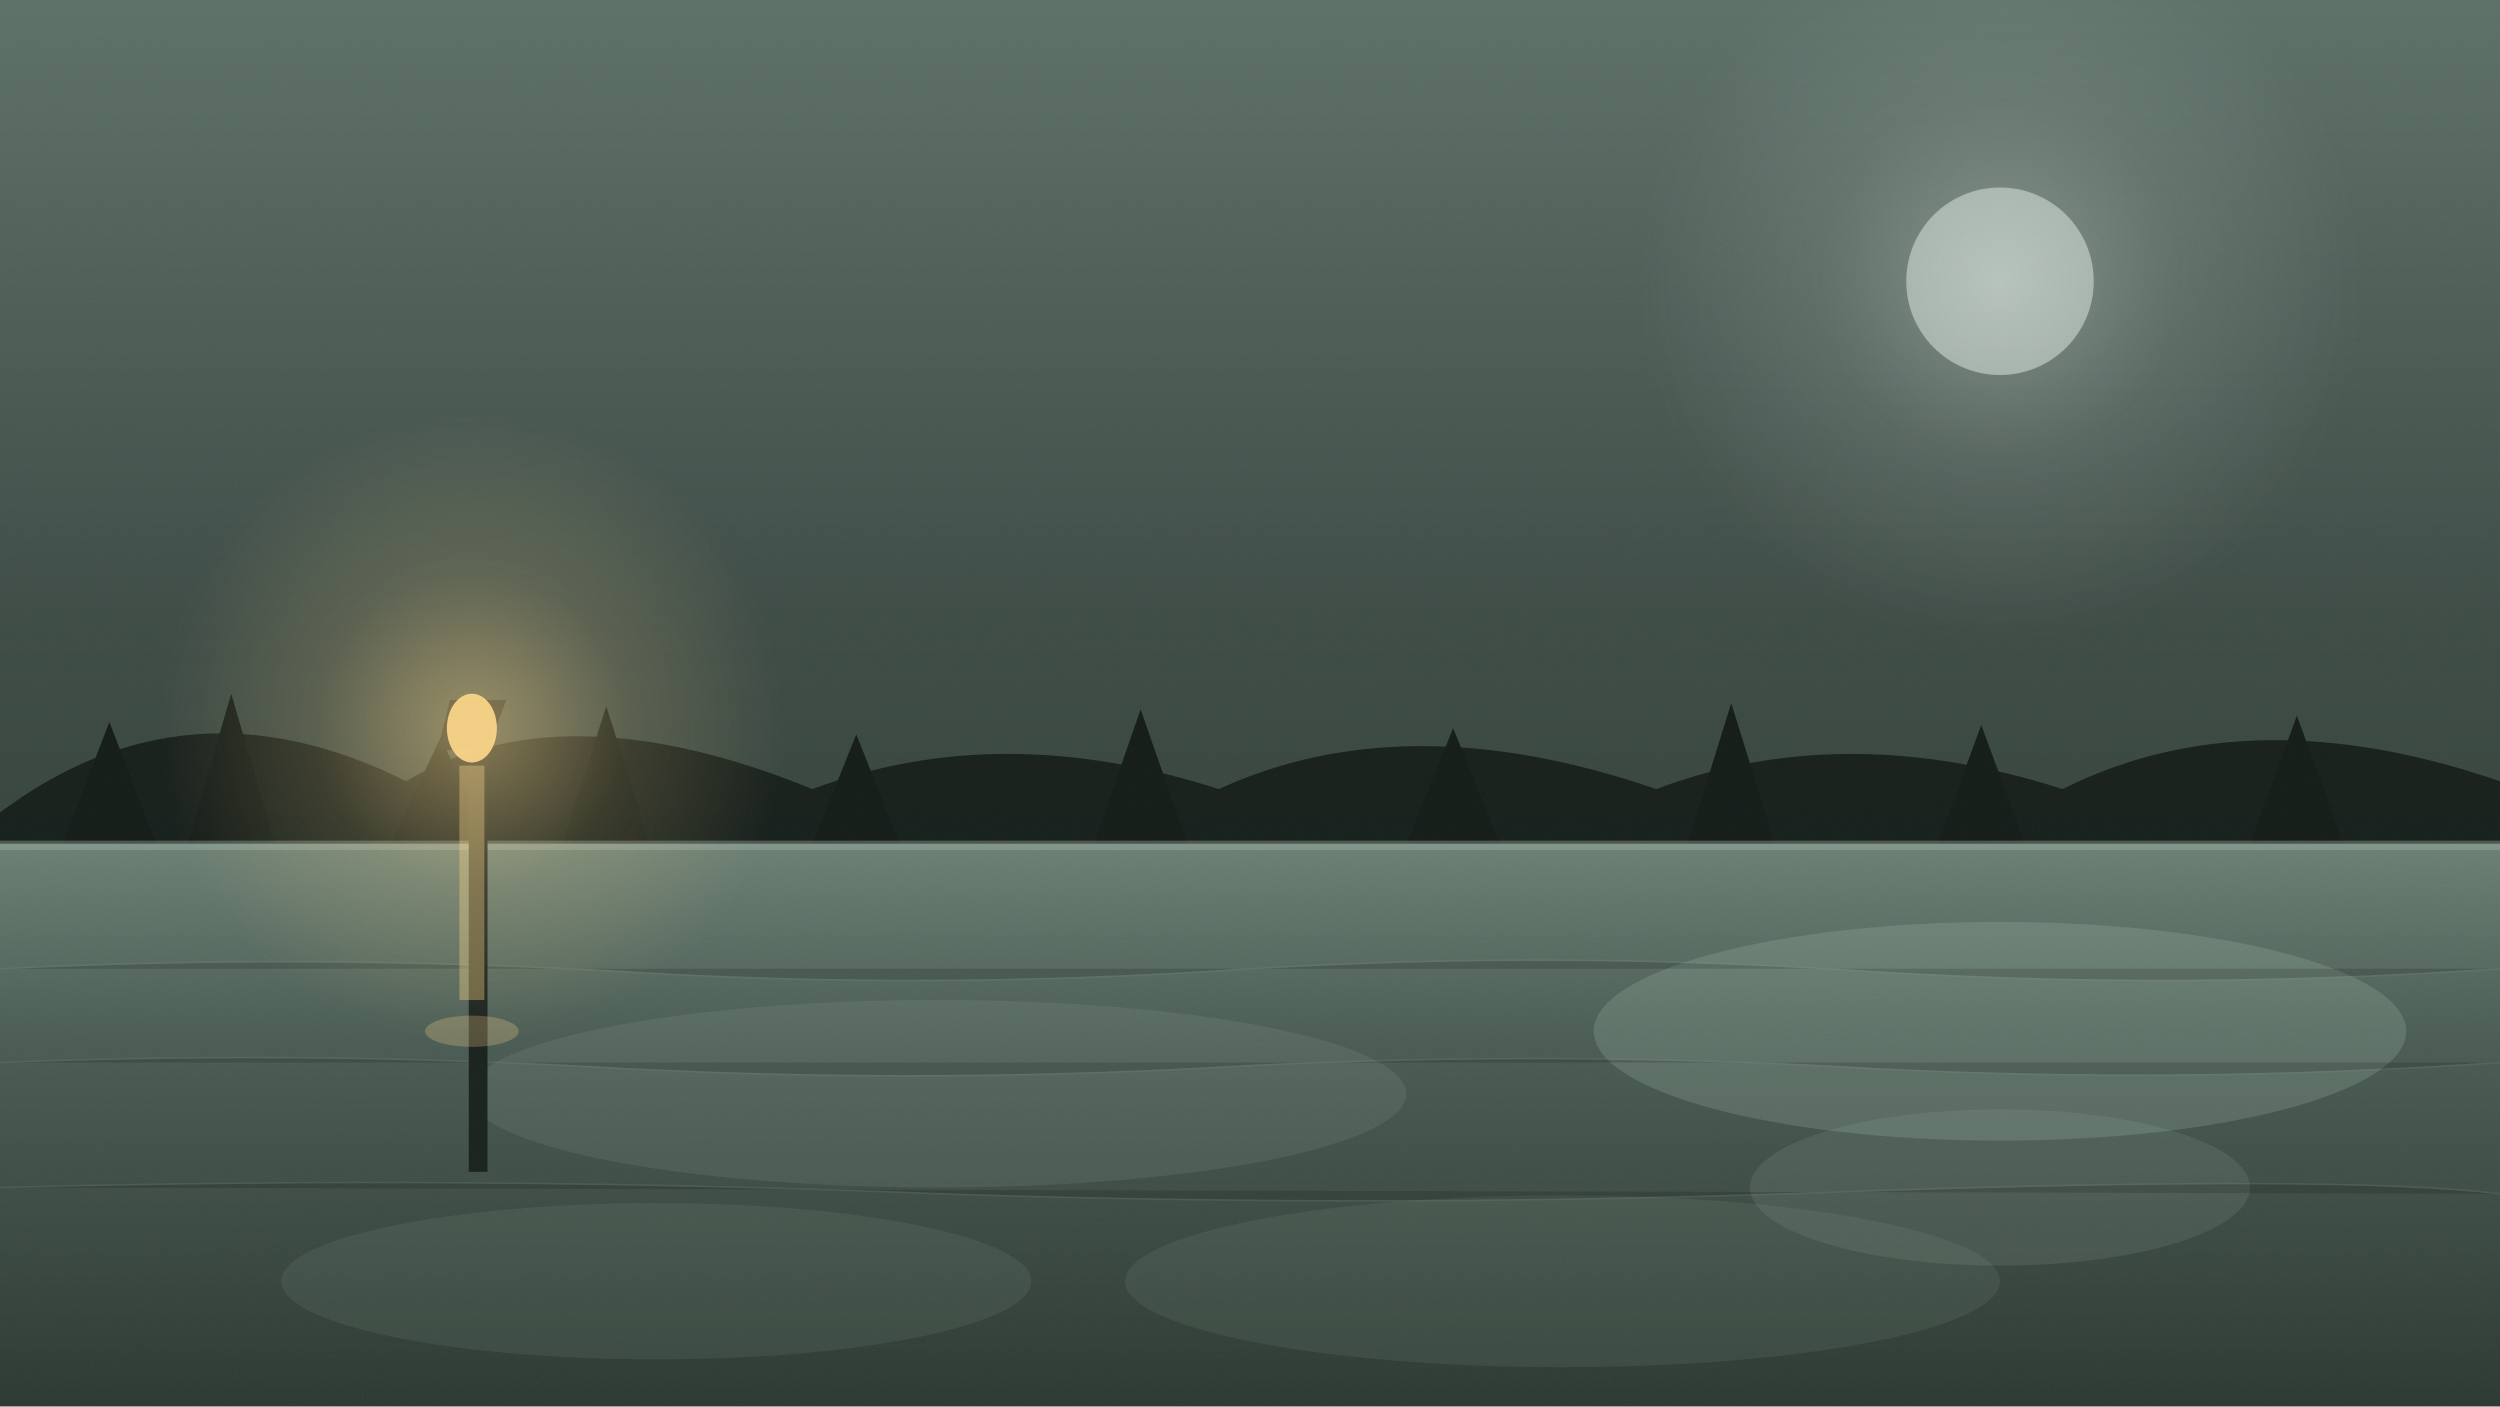
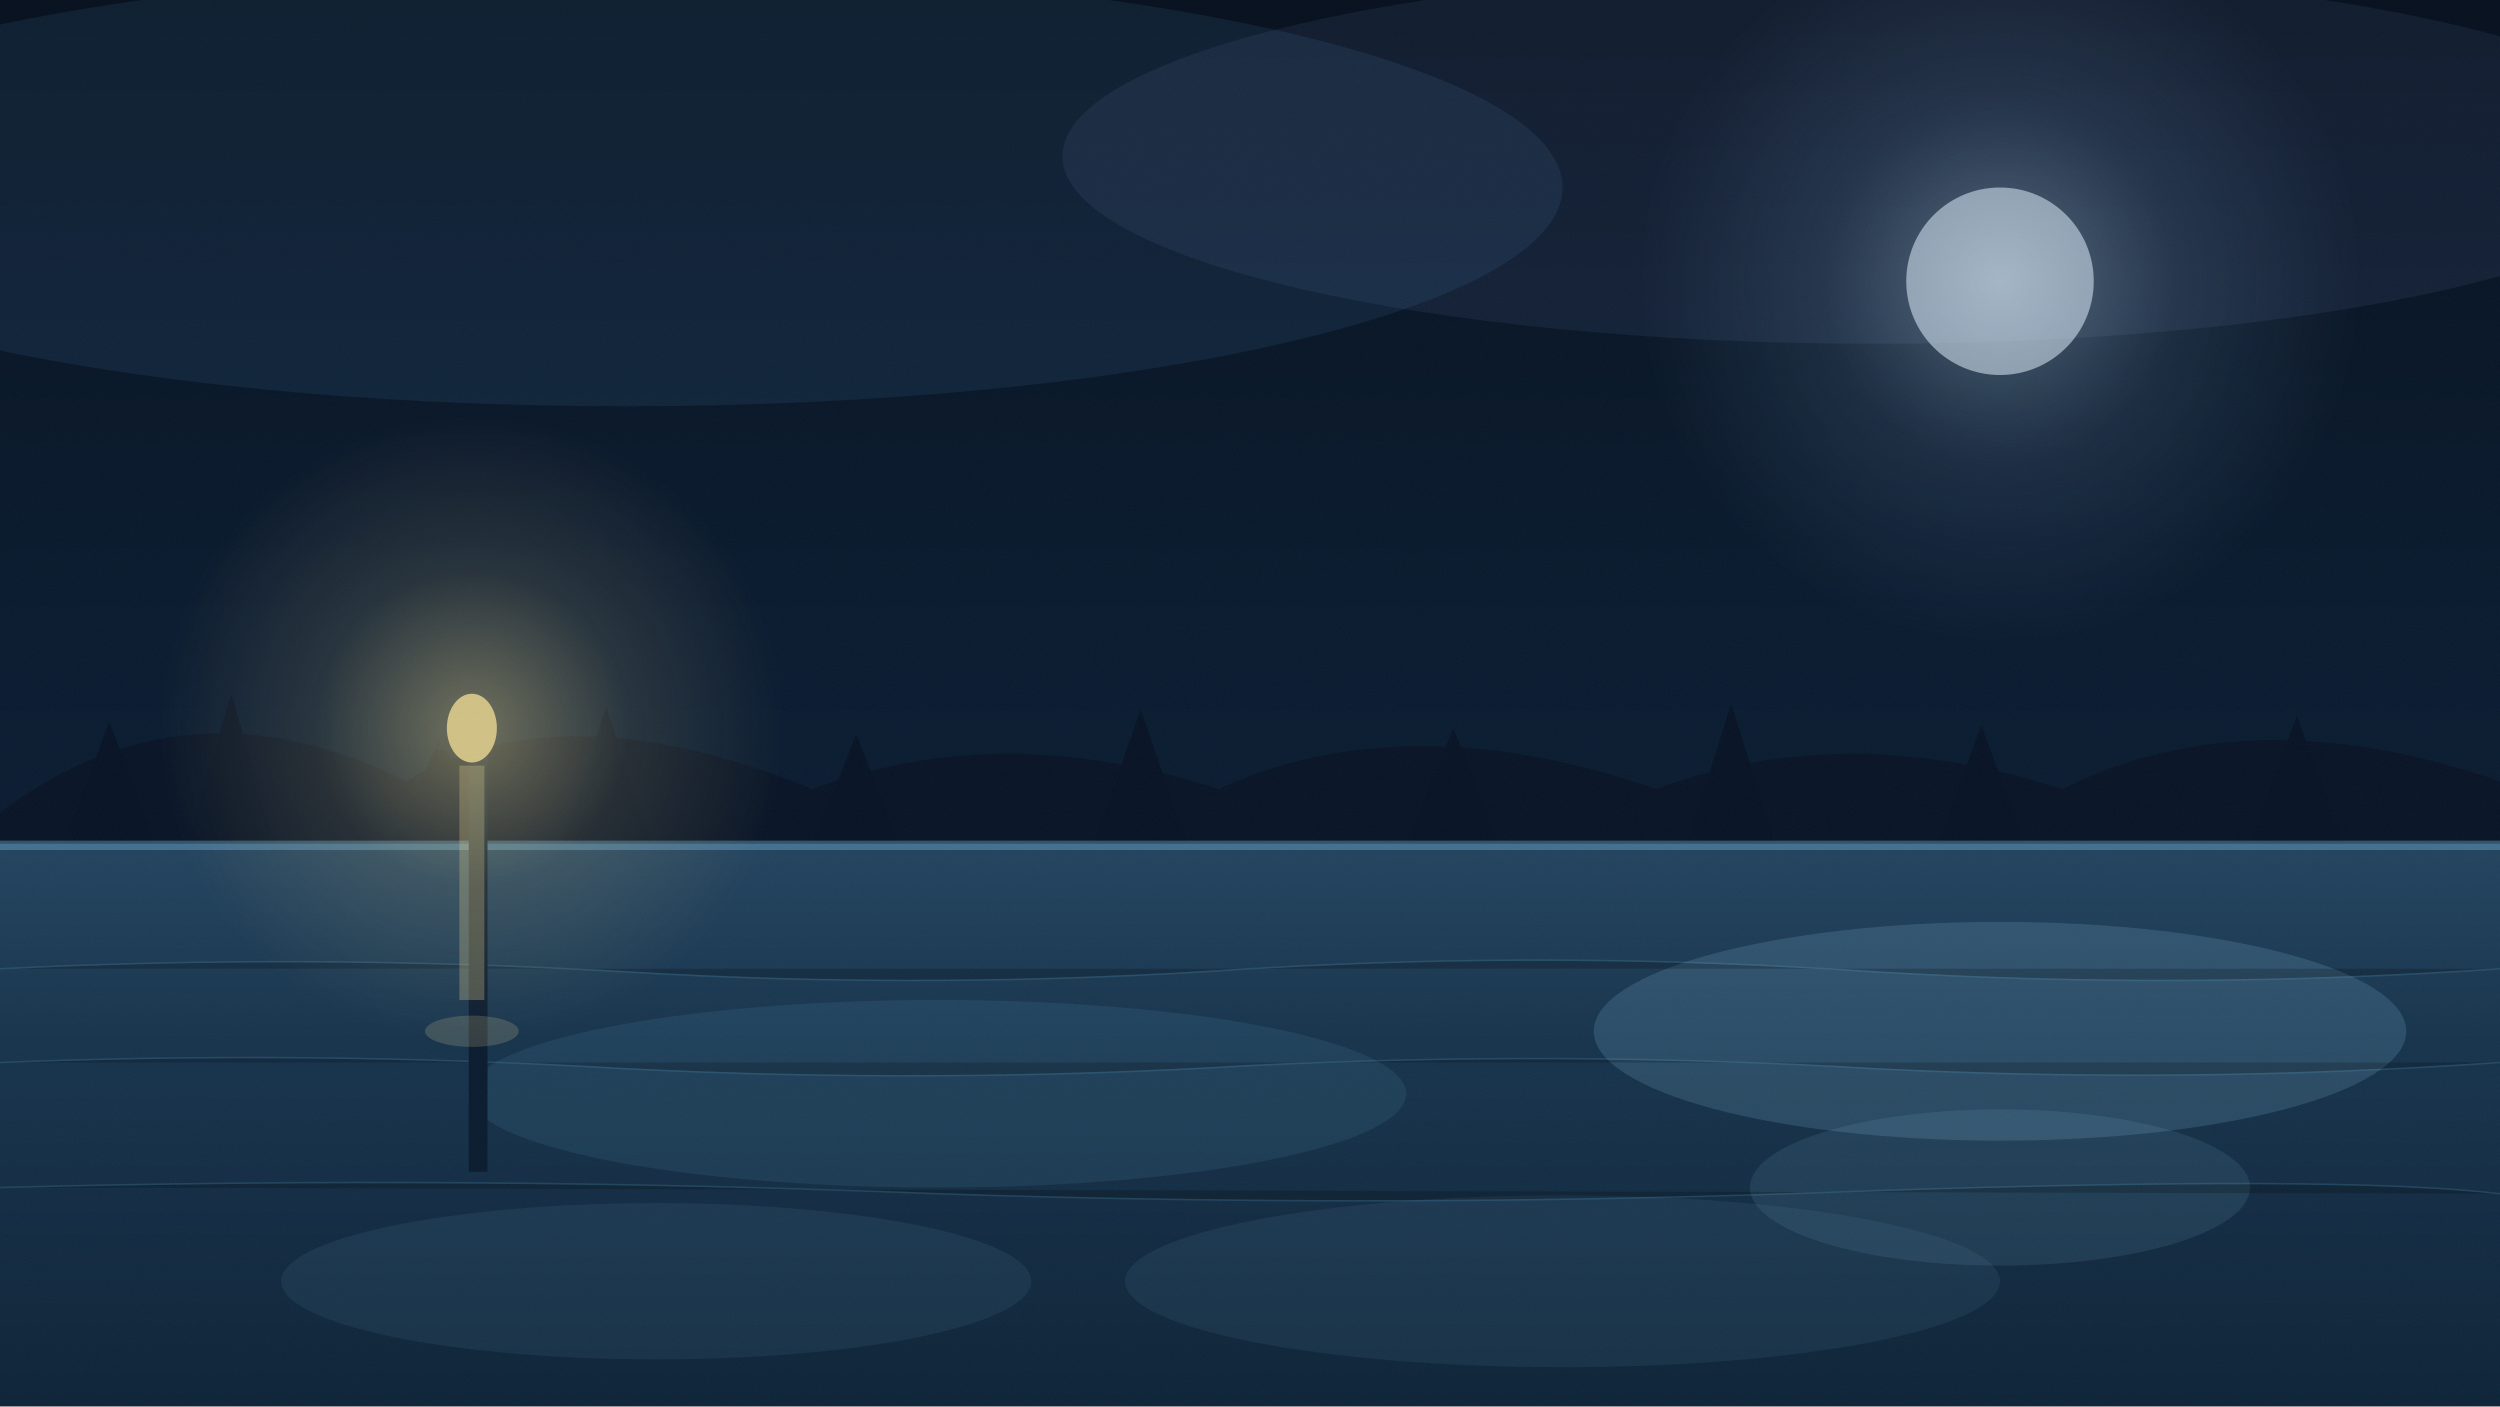
<svg xmlns="http://www.w3.org/2000/svg" viewBox="0 0 1600 900" width="1600" height="900" preserveAspectRatio="xMidYMid slice">
  <defs>
    <linearGradient id="sky" x1="0" y1="0" x2="0" y2="1">
-       <stop offset="0" stop-color="#5d7068" />
-       <stop offset="0.45" stop-color="#3d4b45" />
-       <stop offset="1" stop-color="#2a352f" />
+       <stop offset="0" stop-color="#06101e" />
+       <stop offset="0.45" stop-color="#0a1b30" />
+       <stop offset="1" stop-color="#0d2038" />
    </linearGradient>
    <linearGradient id="ice" x1="0" y1="0" x2="0" y2="1">
-       <stop offset="0" stop-color="#6b7f74" />
-       <stop offset="0.35" stop-color="#4a5c53" />
-       <stop offset="1" stop-color="#2c3932" />
+       <stop offset="0" stop-color="#24445f" />
+       <stop offset="0.35" stop-color="#17344d" />
+       <stop offset="1" stop-color="#0e2438" />
    </linearGradient>
    <radialGradient id="lg">
-       <stop offset="0" stop-color="#ffd98a" stop-opacity="0.7" />
-       <stop offset="0.5" stop-color="#ffd98a" stop-opacity="0.22" />
-       <stop offset="1" stop-color="#ffd98a" stop-opacity="0" />
+       <stop offset="0" stop-color="#d9c98a" stop-opacity="0.7" />
+       <stop offset="0.5" stop-color="#d9c98a" stop-opacity="0.2" />
+       <stop offset="1" stop-color="#d9c98a" stop-opacity="0" />
    </radialGradient>
    <radialGradient id="moon">
-       <stop offset="0" stop-color="#e8f2ec" stop-opacity="0.6" />
-       <stop offset="0.5" stop-color="#c8d6ce" stop-opacity="0.22" />
-       <stop offset="1" stop-color="#c8d6ce" stop-opacity="0" />
+       <stop offset="0" stop-color="#cfe9fb" stop-opacity="0.65" />
+       <stop offset="0.5" stop-color="#8fb8d8" stop-opacity="0.22" />
+       <stop offset="1" stop-color="#8fb8d8" stop-opacity="0" />
    </radialGradient>
    <filter id="gr" x="0" y="0" width="100%" height="100%">
      <feTurbulence type="fractalNoise" baseFrequency="0.9" numOctaves="3" seed="7" />
      <feColorMatrix type="saturate" values="0" />
    </filter>
  </defs>
  <rect width="1600" height="900" fill="url(#sky)" />
-   <circle cx="1280" cy="180" r="60" fill="#e8f2ec" opacity="0.5" />
+   <ellipse cx="400" cy="120" rx="600" ry="140" fill="#3f7ea6" opacity="0.14" />
+   <ellipse cx="1200" cy="100" rx="520" ry="120" fill="#7a8fc9" opacity="0.10" />
+   <circle cx="1280" cy="180" r="60" fill="#eaf6ff" opacity="0.55" />
  <circle cx="1280" cy="180" r="230" fill="url(#moon)" opacity="0.6" />
-   <path d="M0 520 Q120 430 260 500 Q360 440 520 505 Q640 460 780 505 Q900 450 1060 505 Q1180 460 1320 505 Q1440 445 1600 500 L1600 550 L0 550 Z" fill="#141c18" opacity="0.9" />
-   <path d="M40 540 L70 462 L100 540 Z" fill="#141c18" />
-   <path d="M120 540 L148 444 L176 540 Z" fill="#141c18" />
-   <path d="M250 540 L282 472 L314 540 Z" fill="#141c18" />
-   <path d="M360 540 L388 452 L416 540 Z" fill="#141c18" />
-   <path d="M520 540 L548 470 L576 540 Z" fill="#141c18" />
-   <path d="M700 540 L730 454 L760 540 Z" fill="#141c18" />
-   <path d="M900 540 L930 466 L960 540 Z" fill="#141c18" />
-   <path d="M1080 540 L1108 450 L1136 540 Z" fill="#141c18" />
-   <path d="M1240 540 L1268 464 L1296 540 Z" fill="#141c18" />
-   <path d="M1440 540 L1470 458 L1500 540 Z" fill="#141c18" />
+   <path d="M0 520 Q120 430 260 500 Q360 440 520 505 Q640 460 780 505 Q900 450 1060 505 Q1180 460 1320 505 Q1440 445 1600 500 L1600 550 L0 550 Z" fill="#081426" opacity="0.94" />
+   <path d="M40 540 L70 462 L100 540 Z" fill="#081426" />
+   <path d="M120 540 L148 444 L176 540 Z" fill="#081426" />
+   <path d="M250 540 L282 472 L314 540 Z" fill="#081426" />
+   <path d="M360 540 L388 452 L416 540 Z" fill="#081426" />
+   <path d="M520 540 L548 470 L576 540 Z" fill="#081426" />
+   <path d="M700 540 L730 454 L760 540 Z" fill="#081426" />
+   <path d="M900 540 L930 466 L960 540 Z" fill="#081426" />
+   <path d="M1080 540 L1108 450 L1136 540 Z" fill="#081426" />
+   <path d="M1240 540 L1268 464 L1296 540 Z" fill="#081426" />
+   <path d="M1440 540 L1470 458 L1500 540 Z" fill="#081426" />
  <rect x="0" y="540" width="1600" height="360" fill="url(#ice)" />
-   <rect x="0" y="538" width="1600" height="6" fill="#a8bdb1" opacity="0.35" />
-   <ellipse cx="1280" cy="660" rx="260" ry="70" fill="#a8bdb1" opacity="0.22" />
-   <ellipse cx="1280" cy="760" rx="160" ry="50" fill="#a8bdb1" opacity="0.13" />
-   <ellipse cx="600" cy="700" rx="300" ry="60" fill="#a8bdb1" opacity="0.12" />
-   <ellipse cx="420" cy="820" rx="240" ry="50" fill="#a8bdb1" opacity="0.10" />
-   <ellipse cx="1000" cy="820" rx="280" ry="55" fill="#a8bdb1" opacity="0.10" />
-   <g stroke="#8fa398" stroke-width="1" opacity="0.15">
+   <rect x="0" y="538" width="1600" height="6" fill="#7fc4e8" opacity="0.35" />
+   <ellipse cx="1280" cy="660" rx="260" ry="70" fill="#9bd3f0" opacity="0.16" />
+   <ellipse cx="1280" cy="760" rx="160" ry="50" fill="#9bd3f0" opacity="0.10" />
+   <ellipse cx="600" cy="700" rx="300" ry="60" fill="#7fc4e8" opacity="0.09" />
+   <ellipse cx="420" cy="820" rx="240" ry="50" fill="#7fc4e8" opacity="0.08" />
+   <ellipse cx="1000" cy="820" rx="280" ry="55" fill="#7fc4e8" opacity="0.08" />
+   <g stroke="#5a9fc4" stroke-width="1" opacity="0.2">
    <path d="M0 620 Q200 610 400 622 Q600 634 800 620 Q1000 608 1200 622 Q1400 634 1600 620" />
    <path d="M0 680 Q200 672 400 684 Q600 694 800 682 Q1000 672 1200 684 Q1400 694 1600 680" />
    <path d="M0 760 Q300 752 600 764 Q900 774 1200 762 Q1500 752 1600 764" />
  </g>
  <g>
-     <rect x="300" y="480" width="12" height="270" fill="#1a221e" />
-     <path d="M280 480 L288 448 L324 448 L312 480 Z" fill="#1a221e" />
-     <ellipse cx="302" cy="466" rx="16" ry="22" fill="#ffd98a" opacity="0.9" />
+     <rect x="300" y="480" width="12" height="270" fill="#0b1c30" />
+     <path d="M280 480 L288 448 L324 448 L312 480 Z" fill="#0b1c30" />
+     <ellipse cx="302" cy="466" rx="16" ry="22" fill="#d9c98a" opacity="0.92" />
    <circle cx="302" cy="466" r="200" fill="url(#lg)" opacity="0.7" />
-     <rect x="294" y="490" width="16" height="150" fill="#ffd98a" opacity="0.35" />
-     <ellipse cx="302" cy="660" rx="30" ry="10" fill="#ffd98a" opacity="0.25" />
+     <rect x="294" y="490" width="16" height="150" fill="#d9c98a" opacity="0.3" />
+     <ellipse cx="302" cy="660" rx="30" ry="10" fill="#d9c98a" opacity="0.2" />
  </g>
-   <rect width="1600" height="900" filter="url(#gr)" opacity="0.04" />
+   <rect width="1600" height="900" filter="url(#gr)" opacity="0.035" />
</svg>
